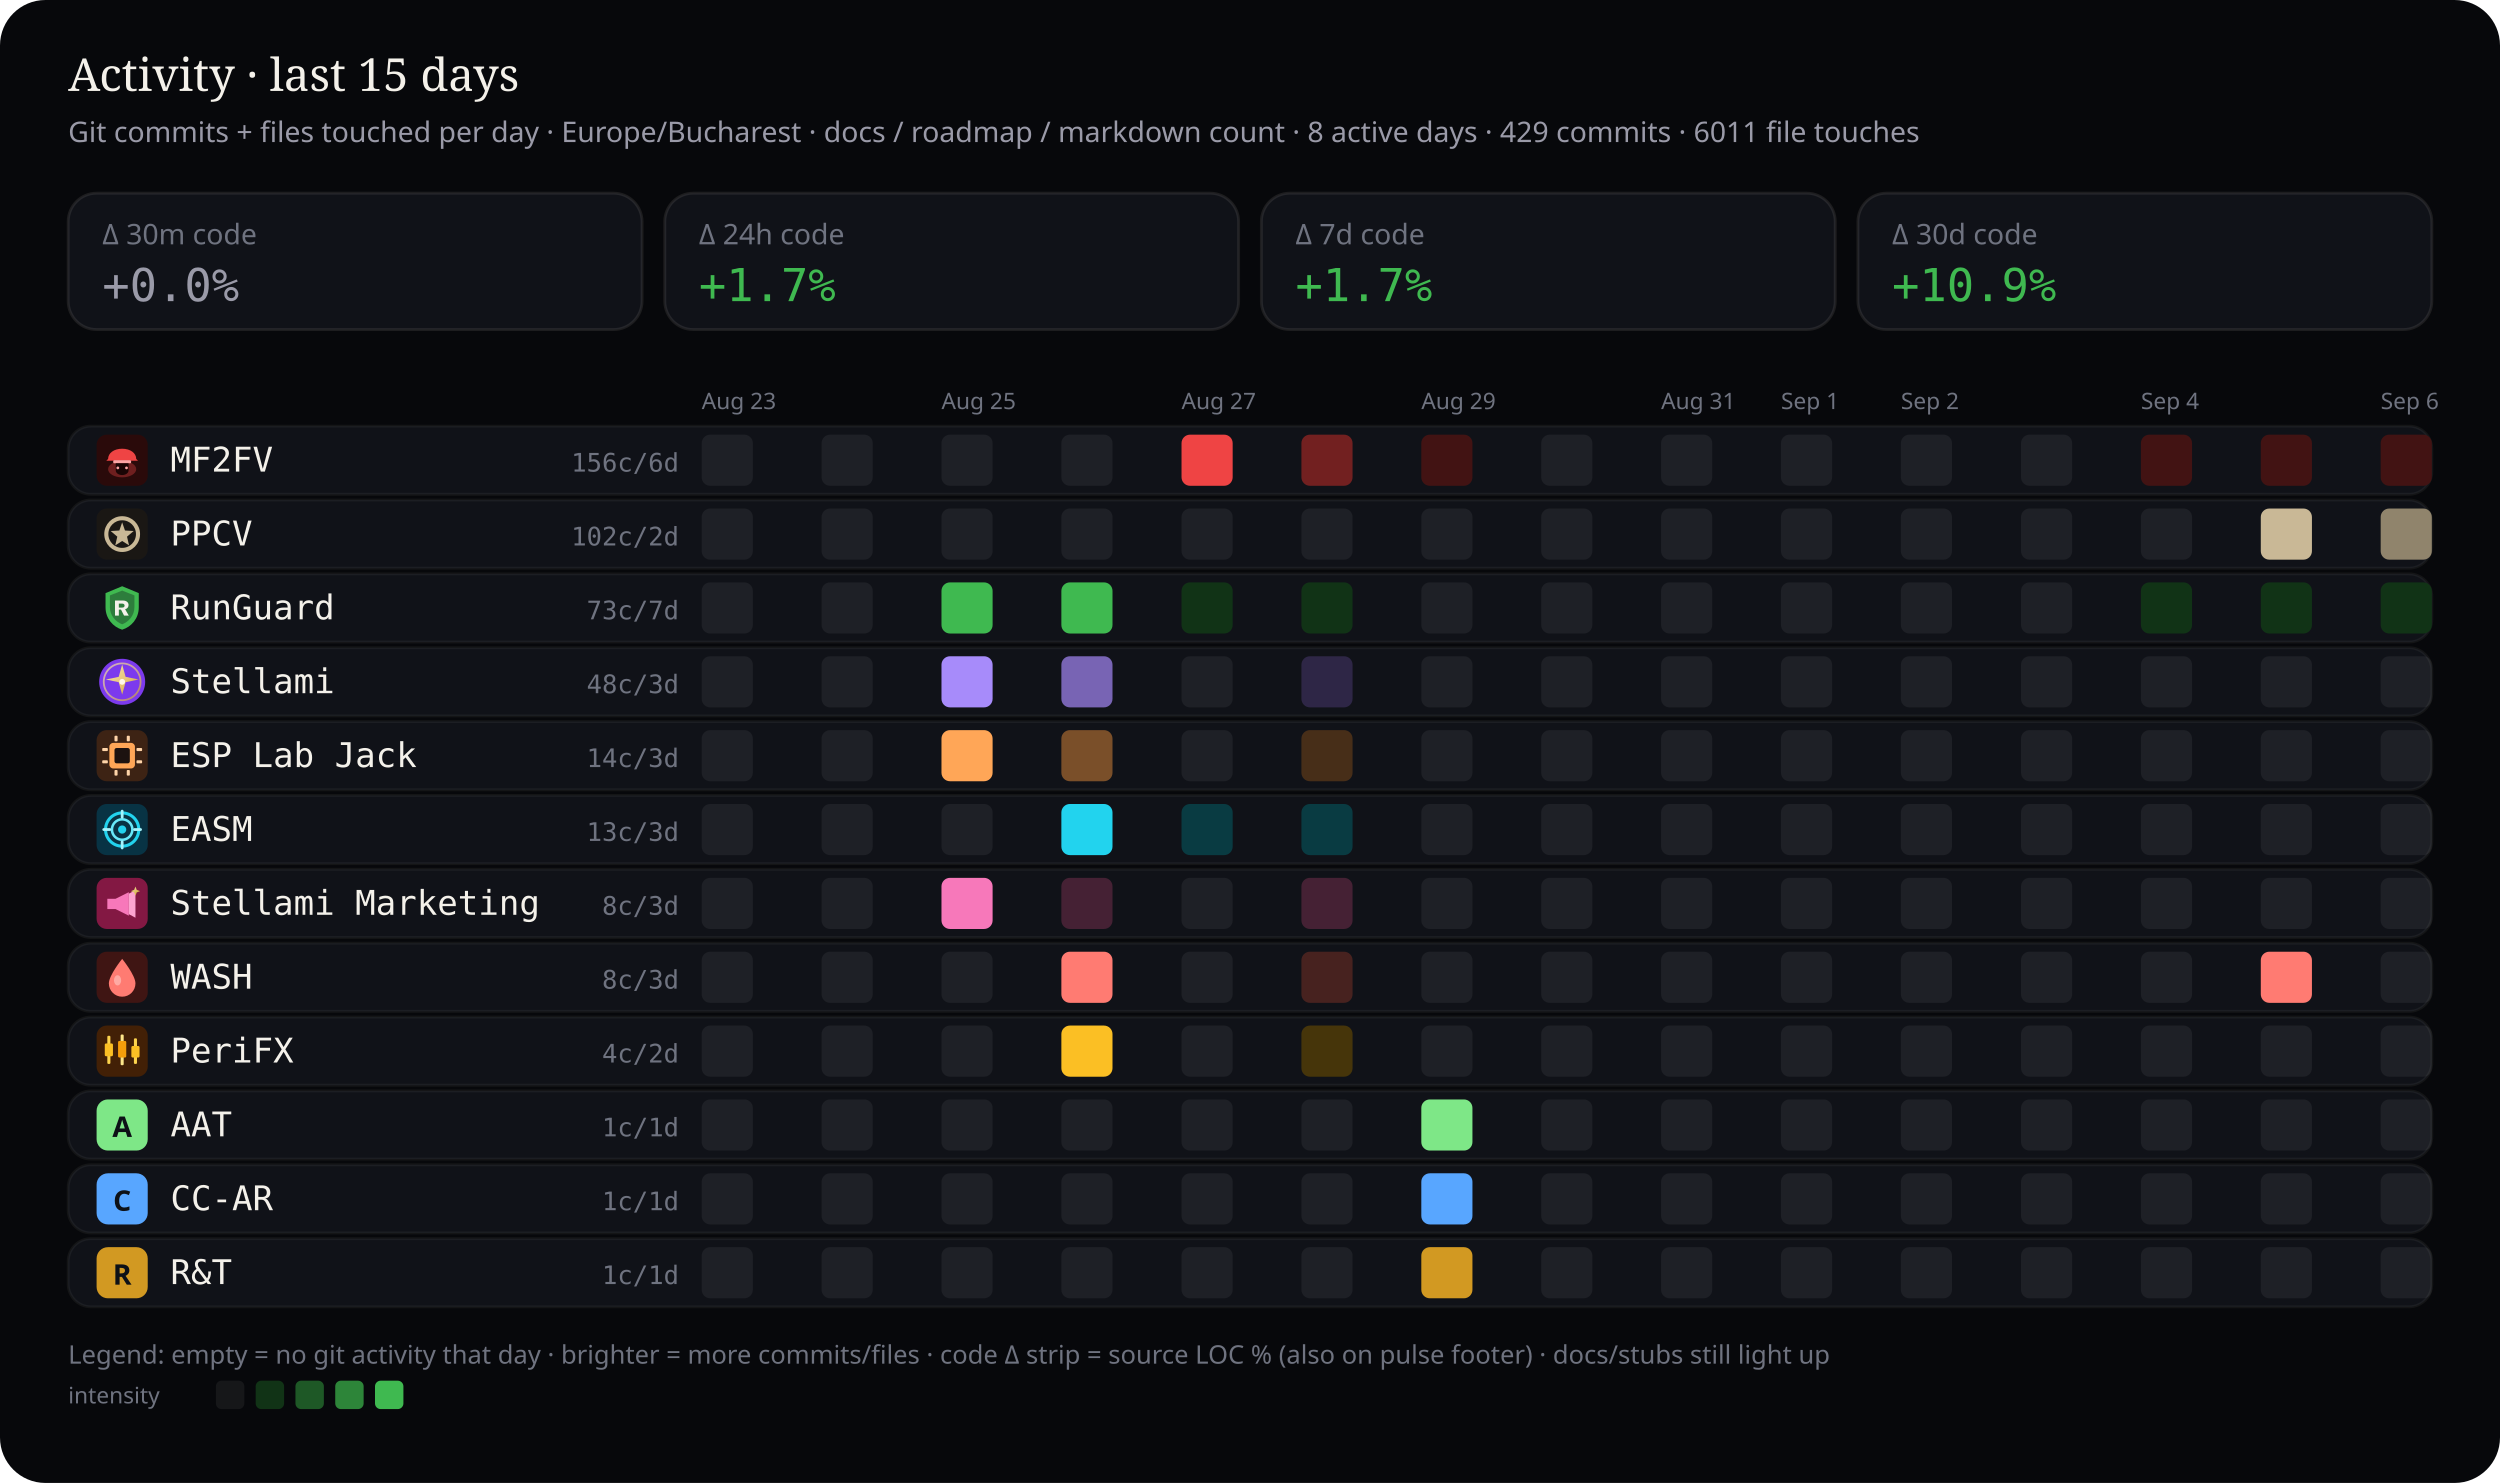
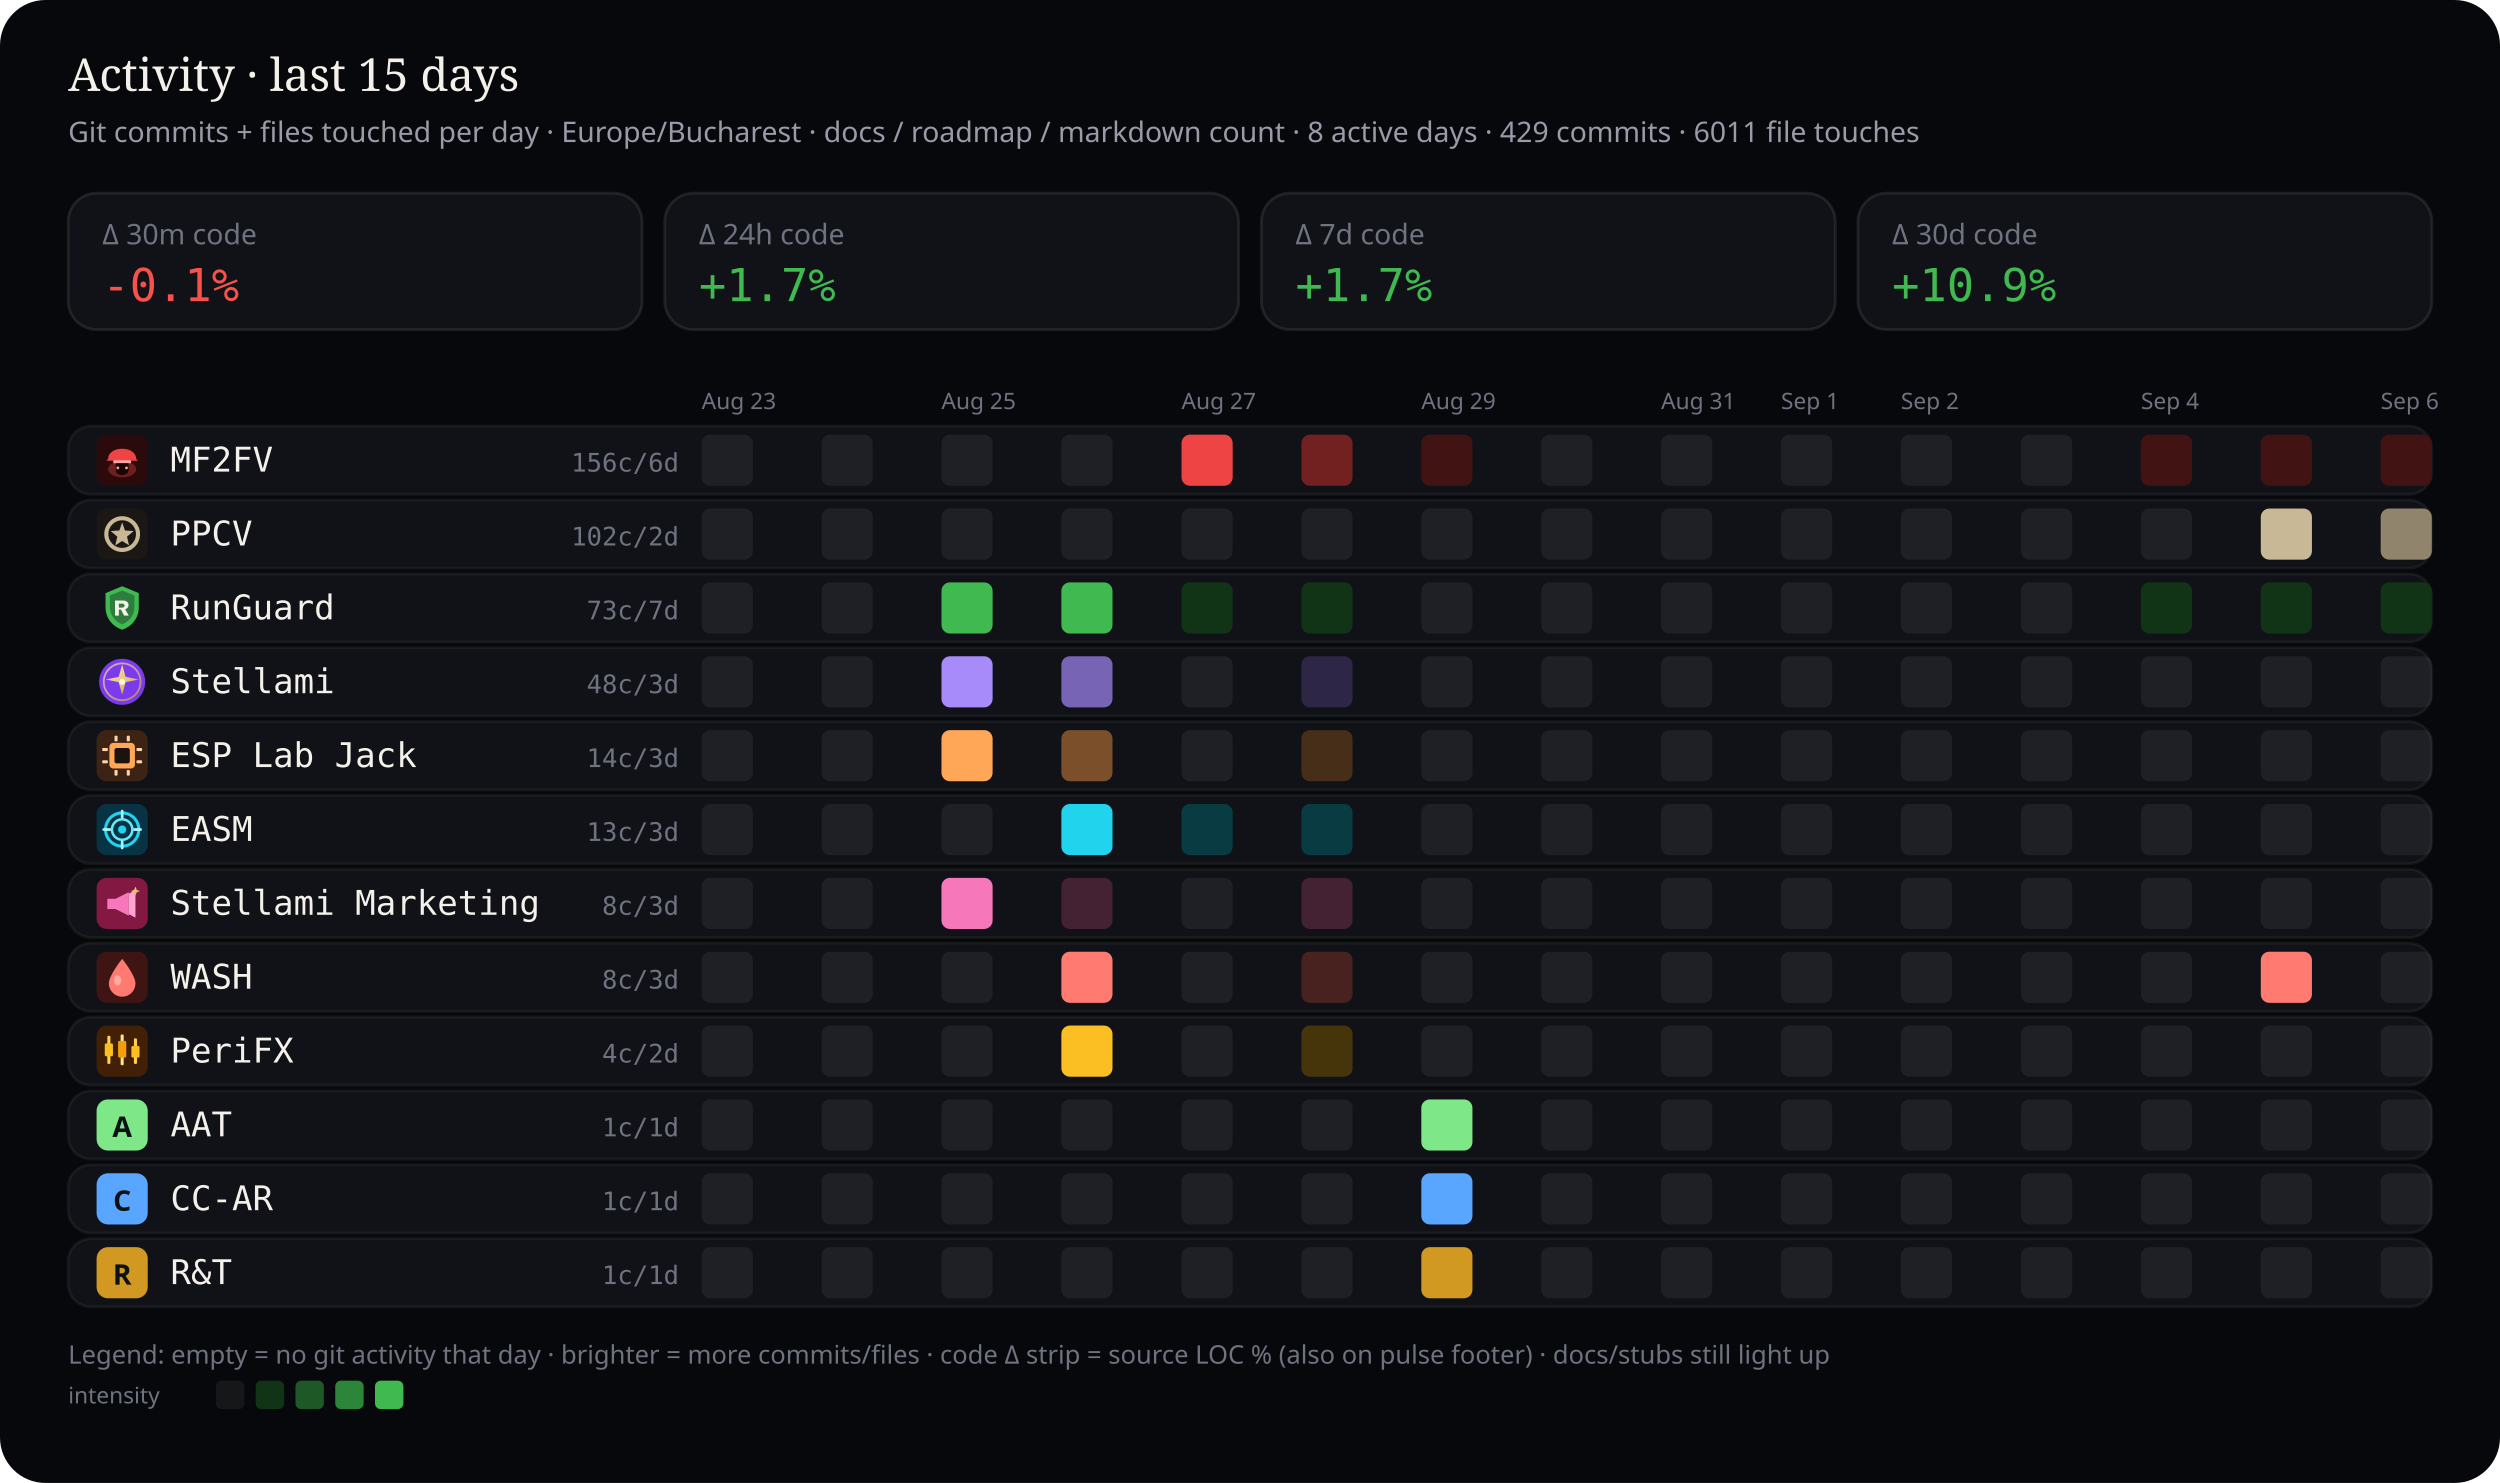
<svg xmlns="http://www.w3.org/2000/svg" viewBox="0 0 880 522" width="880" height="522" role="img" aria-label="Work activity last 15 days by stream — commits and files touched">
  <rect width="880" height="522" rx="16" fill="#07080b" />
  <text x="24" y="32" fill="#f4f1ea" font-size="16" font-family="ui-serif, Georgia, serif">Activity · last 15 days</text>
  <text x="24" y="50" fill="#9a9aa8" font-size="10" font-family="ui-sans-serif, system-ui, sans-serif">Git commits + files touched per day · Europe/Bucharest · docs / roadmap / markdown count · 8 active days · 429 commits · 6011 file touches</text>
  <defs>
    <clipPath id="wc-stream-label">
      <rect x="60.0" y="0" width="132.5" height="522" />
    </clipPath>
  </defs>
  <rect x="24" y="68" width="202" height="48" rx="10" fill="#101218" stroke="rgba(232,228,214,0.10)" />
  <text x="36" y="86" fill="#6f7380" font-size="10" font-family="ui-sans-serif, system-ui, sans-serif">Δ 30m code</text>
-   <text x="36" y="106" fill="#9a9aa8" font-size="16" font-family="ui-monospace, SFMono-Regular, monospace">+0.0%</text>
+   <text x="36" y="106" fill="#f85149" font-size="16" font-family="ui-monospace, SFMono-Regular, monospace">-0.1%</text>
  <rect x="234" y="68" width="202" height="48" rx="10" fill="#101218" stroke="rgba(232,228,214,0.10)" />
  <text x="246" y="86" fill="#6f7380" font-size="10" font-family="ui-sans-serif, system-ui, sans-serif">Δ 24h code</text>
  <text x="246" y="106" fill="#3fb950" font-size="16" font-family="ui-monospace, SFMono-Regular, monospace">+1.7%</text>
  <rect x="444" y="68" width="202" height="48" rx="10" fill="#101218" stroke="rgba(232,228,214,0.10)" />
  <text x="456" y="86" fill="#6f7380" font-size="10" font-family="ui-sans-serif, system-ui, sans-serif">Δ 7d code</text>
  <text x="456" y="106" fill="#3fb950" font-size="16" font-family="ui-monospace, SFMono-Regular, monospace">+1.7%</text>
  <rect x="654" y="68" width="202" height="48" rx="10" fill="#101218" stroke="rgba(232,228,214,0.10)" />
  <text x="666" y="86" fill="#6f7380" font-size="10" font-family="ui-sans-serif, system-ui, sans-serif">Δ 30d code</text>
  <text x="666" y="106" fill="#3fb950" font-size="16" font-family="ui-monospace, SFMono-Regular, monospace">+10.9%</text>
  <text x="247.0" y="144" fill="#6f7380" font-size="8" font-family="ui-sans-serif, system-ui, sans-serif">Aug 23</text>
  <text x="331.4" y="144" fill="#6f7380" font-size="8" font-family="ui-sans-serif, system-ui, sans-serif">Aug 25</text>
  <text x="415.9" y="144" fill="#6f7380" font-size="8" font-family="ui-sans-serif, system-ui, sans-serif">Aug 27</text>
  <text x="500.3" y="144" fill="#6f7380" font-size="8" font-family="ui-sans-serif, system-ui, sans-serif">Aug 29</text>
  <text x="584.7" y="144" fill="#6f7380" font-size="8" font-family="ui-sans-serif, system-ui, sans-serif">Aug 31</text>
  <text x="626.9" y="144" fill="#6f7380" font-size="8" font-family="ui-sans-serif, system-ui, sans-serif">Sep 1</text>
  <text x="669.1" y="144" fill="#6f7380" font-size="8" font-family="ui-sans-serif, system-ui, sans-serif">Sep 2</text>
  <text x="753.6" y="144" fill="#6f7380" font-size="8" font-family="ui-sans-serif, system-ui, sans-serif">Sep 4</text>
  <text x="838.0" y="144" fill="#6f7380" font-size="8" font-family="ui-sans-serif, system-ui, sans-serif">Sep 6</text>
  <rect x="24" y="150" width="832" height="24" rx="8" fill="#101218" stroke="rgba(232,228,214,0.06)" />
  <g id="stream_logo_mf2fv" class="stream_logo" data-stream="mf2fv" transform="translate(34.0,153.0) scale(0.9)" opacity="1.0">
    <rect width="20" height="20" rx="4" fill="#2a0a0a" />
    <ellipse cx="10" cy="13.5" rx="5.5" ry="3.2" fill="#ef4444" opacity=".35" />
    <path fill="#ef4444" d="M4.5 9.5 C4.5 7.2 6.8 5.5 10 5.5 S15.5 7.2 15.5 9.5 L16.2 10.2 H3.8 Z" />
    <rect x="6.5" y="10" width="7" height="1.2" rx="0.4" fill="#fca5a5" />
    <path fill="#1a0505" d="M7.5 11.2 h5 v2.8 c0 1-1.1 1.8-2.5 1.8 s-2.5-.8-2.5-1.8 v-2.8z" />
    <circle cx="8.3" cy="13" r="0.55" fill="#fca5a5" />
    <circle cx="11.7" cy="13" r="0.55" fill="#fca5a5" />
  </g>
  <use class="stream_logo" data-stream="mf2fv" href="#stream_logo_mf2fv" x="34.0" y="153.0" width="18" height="18" opacity="0" />
  <text x="60" y="166" fill="#f4f1ea" font-size="12" font-family="ui-monospace, SFMono-Regular, monospace" clip-path="url(#wc-stream-label)">MF2FV</text>
  <text x="239" y="166" fill="#6f7380" font-size="9" text-anchor="end" font-family="ui-monospace, SFMono-Regular, monospace">156c/6d</text>
  <rect x="247.0" y="153.0" width="18.0" height="18.0" rx="3" fill="rgba(255,255,255,0.06)" />
  <rect x="289.2" y="153.0" width="18.0" height="18.0" rx="3" fill="rgba(255,255,255,0.06)" />
  <rect x="331.4" y="153.0" width="18.0" height="18.0" rx="3" fill="rgba(255,255,255,0.06)" />
  <rect x="373.6" y="153.0" width="18.0" height="18.0" rx="3" fill="rgba(255,255,255,0.06)" />
  <rect x="415.9" y="153.0" width="18.0" height="18.0" rx="3" fill="#ef4444" />
  <rect x="458.1" y="153.0" width="18.0" height="18.0" rx="3" fill="#722020" />
  <rect x="500.3" y="153.0" width="18.0" height="18.0" rx="3" fill="#421313" />
  <rect x="542.5" y="153.0" width="18.0" height="18.0" rx="3" fill="rgba(255,255,255,0.06)" />
  <rect x="584.7" y="153.0" width="18.0" height="18.0" rx="3" fill="rgba(255,255,255,0.06)" />
  <rect x="626.9" y="153.0" width="18.0" height="18.0" rx="3" fill="rgba(255,255,255,0.06)" />
  <rect x="669.1" y="153.0" width="18.0" height="18.0" rx="3" fill="rgba(255,255,255,0.06)" />
  <rect x="711.4" y="153.0" width="18.0" height="18.0" rx="3" fill="rgba(255,255,255,0.06)" />
  <rect x="753.6" y="153.0" width="18.0" height="18.0" rx="3" fill="#421313" />
  <rect x="795.8" y="153.0" width="18.0" height="18.0" rx="3" fill="#421313" />
  <rect x="838.0" y="153.0" width="18.0" height="18.0" rx="3" fill="#421313" />
  <rect x="24" y="176" width="832" height="24" rx="8" fill="#101218" stroke="rgba(232,228,214,0.06)" />
  <g id="stream_logo_ppcv" class="stream_logo" data-stream="ppcv" transform="translate(34.0,179.0) scale(0.9)" opacity="1.0">
    <rect width="20" height="20" rx="4" fill="#1a1714" />
    <circle cx="10" cy="10" r="6.2" fill="none" stroke="#c9b896" stroke-width="1.6" />
    <path fill="#c9b896" d="M10 5.4 L11.1 8.6 L14.5 8.8 L11.9 11 L12.7 14.4 L10 12.7 L7.3 14.4 L8.1 11 L5.5 8.8 L8.9 8.6 Z" />
  </g>
  <use class="stream_logo" data-stream="ppcv" href="#stream_logo_ppcv" x="34.0" y="179.0" width="18" height="18" opacity="0" />
  <text x="60" y="192" fill="#f4f1ea" font-size="12" font-family="ui-monospace, SFMono-Regular, monospace" clip-path="url(#wc-stream-label)">PPCV</text>
  <text x="239" y="192" fill="#6f7380" font-size="9" text-anchor="end" font-family="ui-monospace, SFMono-Regular, monospace">102c/2d</text>
  <rect x="247.0" y="179.0" width="18.0" height="18.0" rx="3" fill="rgba(255,255,255,0.06)" />
  <rect x="289.2" y="179.0" width="18.0" height="18.0" rx="3" fill="rgba(255,255,255,0.06)" />
  <rect x="331.4" y="179.0" width="18.0" height="18.0" rx="3" fill="rgba(255,255,255,0.06)" />
  <rect x="373.6" y="179.0" width="18.0" height="18.0" rx="3" fill="rgba(255,255,255,0.06)" />
  <rect x="415.9" y="179.0" width="18.0" height="18.0" rx="3" fill="rgba(255,255,255,0.06)" />
  <rect x="458.1" y="179.0" width="18.0" height="18.0" rx="3" fill="rgba(255,255,255,0.06)" />
  <rect x="500.3" y="179.0" width="18.0" height="18.0" rx="3" fill="rgba(255,255,255,0.06)" />
  <rect x="542.5" y="179.0" width="18.0" height="18.0" rx="3" fill="rgba(255,255,255,0.06)" />
  <rect x="584.7" y="179.0" width="18.0" height="18.0" rx="3" fill="rgba(255,255,255,0.06)" />
  <rect x="626.9" y="179.0" width="18.0" height="18.0" rx="3" fill="rgba(255,255,255,0.06)" />
  <rect x="669.1" y="179.0" width="18.0" height="18.0" rx="3" fill="rgba(255,255,255,0.06)" />
  <rect x="711.4" y="179.0" width="18.0" height="18.0" rx="3" fill="rgba(255,255,255,0.06)" />
  <rect x="753.6" y="179.0" width="18.0" height="18.0" rx="3" fill="rgba(255,255,255,0.06)" />
  <rect x="795.8" y="179.0" width="18.0" height="18.0" rx="3" fill="#c9b896" />
  <rect x="838.0" y="179.0" width="18.0" height="18.0" rx="3" fill="#90846c" />
  <rect x="24" y="202" width="832" height="24" rx="8" fill="#101218" stroke="rgba(232,228,214,0.06)" />
  <g id="stream_logo_runguard" class="stream_logo" data-stream="runguard" transform="translate(34.0,205.0) scale(0.9)" opacity="1.0">
    <path fill="#3fb950" d="M10 1.5 L16.5 4.2 V9.8 C16.5 14.1 13.6 17.4 10 18.5 C6.4 17.4 3.5 14.1 3.5 9.8 V4.2 Z" />
    <path fill="#0d1117" fill-opacity=".35" d="M10 3.2 L14.8 5.1 V9.7 C14.8 12.9 12.6 15.4 10 16.4 C7.4 15.4 5.2 12.9 5.2 9.7 V5.1 Z" />
    <path fill="#f4f1ea" d="M7.2 7.1h3.1c1.35 0 2.2.7 2.2 1.75 0 .85-.5 1.45-1.35 1.65L12.6 13h-1.85l-1.2-2.35H8.7V13H7.2V7.1zm1.5 1.2v1.55h1.35c.55 0 .9-.28.9-.75s-.35-.8-.9-.8H8.7z" />
  </g>
  <use class="stream_logo" data-stream="runguard" href="#stream_logo_runguard" x="34.0" y="205.0" width="18" height="18" opacity="0" />
  <text x="60" y="218" fill="#f4f1ea" font-size="12" font-family="ui-monospace, SFMono-Regular, monospace" clip-path="url(#wc-stream-label)">RunGuard</text>
  <text x="239" y="218" fill="#6f7380" font-size="9" text-anchor="end" font-family="ui-monospace, SFMono-Regular, monospace">73c/7d</text>
  <rect x="247.0" y="205.0" width="18.0" height="18.0" rx="3" fill="rgba(255,255,255,0.06)" />
  <rect x="289.2" y="205.0" width="18.0" height="18.0" rx="3" fill="rgba(255,255,255,0.06)" />
  <rect x="331.4" y="205.0" width="18.0" height="18.0" rx="3" fill="#3fb950" />
  <rect x="373.6" y="205.0" width="18.0" height="18.0" rx="3" fill="#3fb950" />
  <rect x="415.9" y="205.0" width="18.0" height="18.0" rx="3" fill="#113316" />
  <rect x="458.1" y="205.0" width="18.0" height="18.0" rx="3" fill="#113316" />
  <rect x="500.3" y="205.0" width="18.0" height="18.0" rx="3" fill="rgba(255,255,255,0.06)" />
  <rect x="542.5" y="205.0" width="18.0" height="18.0" rx="3" fill="rgba(255,255,255,0.06)" />
  <rect x="584.7" y="205.0" width="18.0" height="18.0" rx="3" fill="rgba(255,255,255,0.06)" />
  <rect x="626.9" y="205.0" width="18.0" height="18.0" rx="3" fill="rgba(255,255,255,0.06)" />
  <rect x="669.1" y="205.0" width="18.0" height="18.0" rx="3" fill="rgba(255,255,255,0.06)" />
  <rect x="711.4" y="205.0" width="18.0" height="18.0" rx="3" fill="rgba(255,255,255,0.06)" />
  <rect x="753.6" y="205.0" width="18.0" height="18.0" rx="3" fill="#113316" />
  <rect x="795.8" y="205.0" width="18.0" height="18.0" rx="3" fill="#113316" />
  <rect x="838.0" y="205.0" width="18.0" height="18.0" rx="3" fill="#113316" />
  <rect x="24" y="228" width="832" height="24" rx="8" fill="#101218" stroke="rgba(232,228,214,0.06)" />
  <g id="stream_logo_stellami" class="stream_logo" data-stream="stellami" transform="translate(34.0,231.0) scale(0.9)" opacity="1.0">
    <defs>
      <linearGradient id="stream_logo_stellami-stellami-gold" x1="0%" y1="0%" x2="100%" y2="100%">
        <stop offset="0%" stop-color="#f5e6a8" />
        <stop offset="55%" stop-color="#e8c57a" />
        <stop offset="100%" stop-color="#c9a227" />
      </linearGradient>
    </defs>
    <circle cx="10" cy="10" r="9" fill="#7c3aed" />
    <circle cx="10" cy="10" r="7.2" fill="none" stroke="url(#stream_logo_stellami-stellami-gold)" stroke-width="0.7" opacity=".7" />
    <path fill="url(#stream_logo_stellami-stellami-gold)" d="M10 3.2 L11.35 8.05 L16.4 9.1 L11.35 10.15 L10 15 L8.65 10.15 L3.6 9.1 L8.65 8.05 Z" />
    <circle cx="10" cy="10" r="1.15" fill="#fff8e8" />
  </g>
  <use class="stream_logo" data-stream="stellami" href="#stream_logo_stellami" x="34.0" y="231.0" width="18" height="18" opacity="0" />
  <text x="60" y="244" fill="#f4f1ea" font-size="12" font-family="ui-monospace, SFMono-Regular, monospace" clip-path="url(#wc-stream-label)">Stellami</text>
  <text x="239" y="244" fill="#6f7380" font-size="9" text-anchor="end" font-family="ui-monospace, SFMono-Regular, monospace">48c/3d</text>
  <rect x="247.0" y="231.0" width="18.0" height="18.0" rx="3" fill="rgba(255,255,255,0.06)" />
  <rect x="289.2" y="231.0" width="18.0" height="18.0" rx="3" fill="rgba(255,255,255,0.06)" />
  <rect x="331.4" y="231.0" width="18.0" height="18.0" rx="3" fill="#a78bfa" />
  <rect x="373.6" y="231.0" width="18.0" height="18.0" rx="3" fill="#7864b4" />
  <rect x="415.9" y="231.0" width="18.0" height="18.0" rx="3" fill="rgba(255,255,255,0.06)" />
  <rect x="458.1" y="231.0" width="18.0" height="18.0" rx="3" fill="#2e2646" />
  <rect x="500.3" y="231.0" width="18.0" height="18.0" rx="3" fill="rgba(255,255,255,0.06)" />
  <rect x="542.5" y="231.0" width="18.0" height="18.0" rx="3" fill="rgba(255,255,255,0.06)" />
  <rect x="584.7" y="231.0" width="18.0" height="18.0" rx="3" fill="rgba(255,255,255,0.06)" />
  <rect x="626.9" y="231.0" width="18.0" height="18.0" rx="3" fill="rgba(255,255,255,0.06)" />
  <rect x="669.1" y="231.0" width="18.0" height="18.0" rx="3" fill="rgba(255,255,255,0.06)" />
  <rect x="711.4" y="231.0" width="18.0" height="18.0" rx="3" fill="rgba(255,255,255,0.06)" />
  <rect x="753.6" y="231.0" width="18.0" height="18.0" rx="3" fill="rgba(255,255,255,0.06)" />
  <rect x="795.8" y="231.0" width="18.0" height="18.0" rx="3" fill="rgba(255,255,255,0.06)" />
  <rect x="838.0" y="231.0" width="18.0" height="18.0" rx="3" fill="rgba(255,255,255,0.06)" />
  <rect x="24" y="254" width="832" height="24" rx="8" fill="#101218" stroke="rgba(232,228,214,0.06)" />
  <g id="stream_logo_esp-lab-jack" class="stream_logo" data-stream="esp-lab-jack" transform="translate(34.0,257.0) scale(0.9)" opacity="1.0">
    <rect width="20" height="20" rx="4" fill="#3d2314" />
    <rect x="5" y="5" width="10" height="10" rx="1.5" fill="#ffa657" />
    <rect x="7" y="7" width="6" height="6" rx="0.8" fill="#1c1210" />
    <rect x="2.2" y="7" width="2.2" height="1.2" rx="0.3" fill="#ffd4a8" />
    <rect x="2.2" y="11.8" width="2.2" height="1.2" rx="0.3" fill="#ffd4a8" />
    <rect x="15.6" y="7" width="2.2" height="1.2" rx="0.3" fill="#ffd4a8" />
    <rect x="15.6" y="11.8" width="2.2" height="1.2" rx="0.3" fill="#ffd4a8" />
    <rect x="7" y="2.2" width="1.2" height="2.2" rx="0.3" fill="#ffd4a8" />
    <rect x="11.8" y="2.2" width="1.2" height="2.2" rx="0.3" fill="#ffd4a8" />
    <rect x="7" y="15.6" width="1.2" height="2.2" rx="0.3" fill="#ffd4a8" />
    <rect x="11.8" y="15.6" width="1.2" height="2.2" rx="0.3" fill="#ffd4a8" />
  </g>
  <use class="stream_logo" data-stream="esp-lab-jack" href="#stream_logo_esp-lab-jack" x="34.0" y="257.0" width="18" height="18" opacity="0" />
  <text x="60" y="270" fill="#f4f1ea" font-size="12" font-family="ui-monospace, SFMono-Regular, monospace" clip-path="url(#wc-stream-label)">ESP Lab Jack</text>
  <text x="239" y="270" fill="#6f7380" font-size="9" text-anchor="end" font-family="ui-monospace, SFMono-Regular, monospace">14c/3d</text>
  <rect x="247.0" y="257.0" width="18.0" height="18.0" rx="3" fill="rgba(255,255,255,0.06)" />
  <rect x="289.2" y="257.0" width="18.0" height="18.0" rx="3" fill="rgba(255,255,255,0.06)" />
  <rect x="331.4" y="257.0" width="18.0" height="18.0" rx="3" fill="#ffa657" />
  <rect x="373.6" y="257.0" width="18.0" height="18.0" rx="3" fill="#7a4f29" />
  <rect x="415.9" y="257.0" width="18.0" height="18.0" rx="3" fill="rgba(255,255,255,0.06)" />
  <rect x="458.1" y="257.0" width="18.0" height="18.0" rx="3" fill="#472e18" />
  <rect x="500.3" y="257.0" width="18.0" height="18.0" rx="3" fill="rgba(255,255,255,0.06)" />
  <rect x="542.5" y="257.0" width="18.0" height="18.0" rx="3" fill="rgba(255,255,255,0.06)" />
  <rect x="584.7" y="257.0" width="18.0" height="18.0" rx="3" fill="rgba(255,255,255,0.06)" />
  <rect x="626.9" y="257.0" width="18.0" height="18.0" rx="3" fill="rgba(255,255,255,0.06)" />
  <rect x="669.1" y="257.0" width="18.0" height="18.0" rx="3" fill="rgba(255,255,255,0.06)" />
  <rect x="711.4" y="257.0" width="18.0" height="18.0" rx="3" fill="rgba(255,255,255,0.06)" />
  <rect x="753.6" y="257.0" width="18.0" height="18.0" rx="3" fill="rgba(255,255,255,0.06)" />
  <rect x="795.8" y="257.0" width="18.0" height="18.0" rx="3" fill="rgba(255,255,255,0.06)" />
  <rect x="838.0" y="257.0" width="18.0" height="18.0" rx="3" fill="rgba(255,255,255,0.06)" />
  <rect x="24" y="280" width="832" height="24" rx="8" fill="#101218" stroke="rgba(232,228,214,0.06)" />
  <g id="stream_logo_easm" class="stream_logo" data-stream="easm" transform="translate(34.0,283.0) scale(0.9)" opacity="1.0">
    <rect width="20" height="20" rx="4" fill="#083344" />
    <circle cx="10" cy="10" r="6.5" fill="none" stroke="#22d3ee" stroke-width="1.2" />
    <circle cx="10" cy="10" r="4" fill="none" stroke="#67e8f9" stroke-width="1" />
    <circle cx="10" cy="10" r="1.6" fill="#22d3ee" />
    <path d="M10 2.8 V5.2 M10 14.8 V17.2 M2.8 10 H5.2 M14.8 10 H17.2" stroke="#a5f3fc" stroke-width="1.1" stroke-linecap="round" />
  </g>
  <use class="stream_logo" data-stream="easm" href="#stream_logo_easm" x="34.0" y="283.0" width="18" height="18" opacity="0" />
  <text x="60" y="296" fill="#f4f1ea" font-size="12" font-family="ui-monospace, SFMono-Regular, monospace" clip-path="url(#wc-stream-label)">EASM</text>
  <text x="239" y="296" fill="#6f7380" font-size="9" text-anchor="end" font-family="ui-monospace, SFMono-Regular, monospace">13c/3d</text>
  <rect x="247.0" y="283.0" width="18.0" height="18.0" rx="3" fill="rgba(255,255,255,0.06)" />
  <rect x="289.2" y="283.0" width="18.0" height="18.0" rx="3" fill="rgba(255,255,255,0.06)" />
  <rect x="331.4" y="283.0" width="18.0" height="18.0" rx="3" fill="rgba(255,255,255,0.06)" />
  <rect x="373.6" y="283.0" width="18.0" height="18.0" rx="3" fill="#22d3ee" />
  <rect x="415.9" y="283.0" width="18.0" height="18.0" rx="3" fill="#093b42" />
  <rect x="458.1" y="283.0" width="18.0" height="18.0" rx="3" fill="#093b42" />
  <rect x="500.3" y="283.0" width="18.0" height="18.0" rx="3" fill="rgba(255,255,255,0.06)" />
  <rect x="542.5" y="283.0" width="18.0" height="18.0" rx="3" fill="rgba(255,255,255,0.06)" />
  <rect x="584.7" y="283.0" width="18.0" height="18.0" rx="3" fill="rgba(255,255,255,0.06)" />
  <rect x="626.9" y="283.0" width="18.0" height="18.0" rx="3" fill="rgba(255,255,255,0.06)" />
  <rect x="669.1" y="283.0" width="18.0" height="18.0" rx="3" fill="rgba(255,255,255,0.06)" />
  <rect x="711.4" y="283.0" width="18.0" height="18.0" rx="3" fill="rgba(255,255,255,0.06)" />
  <rect x="753.6" y="283.0" width="18.0" height="18.0" rx="3" fill="rgba(255,255,255,0.06)" />
  <rect x="795.8" y="283.0" width="18.0" height="18.0" rx="3" fill="rgba(255,255,255,0.06)" />
  <rect x="838.0" y="283.0" width="18.0" height="18.0" rx="3" fill="rgba(255,255,255,0.06)" />
  <rect x="24" y="306" width="832" height="24" rx="8" fill="#101218" stroke="rgba(232,228,214,0.06)" />
  <g id="stream_logo_stellami-marketing" class="stream_logo" data-stream="stellami-marketing" transform="translate(34.0,309.0) scale(0.9)" opacity="1.0">
    <defs>
      <linearGradient id="stream_logo_stellami-marketing-smkt-gold" x1="0%" y1="0%" x2="100%" y2="100%">
        <stop offset="0%" stop-color="#f5e6a8" />
        <stop offset="100%" stop-color="#c9a227" />
      </linearGradient>
    </defs>
    <rect width="20" height="20" rx="4" fill="#831843" />
    <path fill="#f778ba" d="M4.2 8.2h3.2l5.2-2.6v9.2l-5.2-2.6H4.2z" />
    <path fill="#fda4d0" d="M12.6 6.2l2.6-1.4v10.8l-2.6-1.4z" />
    <path fill="url(#stream_logo_stellami-marketing-smkt-gold)" d="M15.2 3.4 L15.7 4.7 L17 5.2 L15.7 5.7 L15.2 7 L14.7 5.7 L13.4 5.2 L14.7 4.7 Z" />
  </g>
  <use class="stream_logo" data-stream="stellami-marketing" href="#stream_logo_stellami-marketing" x="34.0" y="309.0" width="18" height="18" opacity="0" />
  <text x="60" y="322" fill="#f4f1ea" font-size="12" font-family="ui-monospace, SFMono-Regular, monospace" clip-path="url(#wc-stream-label)">Stellami Marketing</text>
  <text x="239" y="322" fill="#6f7380" font-size="9" text-anchor="end" font-family="ui-monospace, SFMono-Regular, monospace">8c/3d</text>
  <rect x="247.0" y="309.0" width="18.0" height="18.0" rx="3" fill="rgba(255,255,255,0.06)" />
  <rect x="289.2" y="309.0" width="18.0" height="18.0" rx="3" fill="rgba(255,255,255,0.06)" />
  <rect x="331.4" y="309.0" width="18.0" height="18.0" rx="3" fill="#f778ba" />
  <rect x="373.6" y="309.0" width="18.0" height="18.0" rx="3" fill="#452134" />
  <rect x="415.9" y="309.0" width="18.0" height="18.0" rx="3" fill="rgba(255,255,255,0.06)" />
  <rect x="458.1" y="309.0" width="18.0" height="18.0" rx="3" fill="#452134" />
  <rect x="500.3" y="309.0" width="18.0" height="18.0" rx="3" fill="rgba(255,255,255,0.06)" />
  <rect x="542.5" y="309.0" width="18.0" height="18.0" rx="3" fill="rgba(255,255,255,0.06)" />
  <rect x="584.7" y="309.0" width="18.0" height="18.0" rx="3" fill="rgba(255,255,255,0.06)" />
  <rect x="626.9" y="309.0" width="18.0" height="18.0" rx="3" fill="rgba(255,255,255,0.06)" />
  <rect x="669.1" y="309.0" width="18.0" height="18.0" rx="3" fill="rgba(255,255,255,0.06)" />
  <rect x="711.4" y="309.0" width="18.0" height="18.0" rx="3" fill="rgba(255,255,255,0.06)" />
  <rect x="753.6" y="309.0" width="18.0" height="18.0" rx="3" fill="rgba(255,255,255,0.06)" />
  <rect x="795.8" y="309.0" width="18.0" height="18.0" rx="3" fill="rgba(255,255,255,0.06)" />
  <rect x="838.0" y="309.0" width="18.0" height="18.0" rx="3" fill="rgba(255,255,255,0.06)" />
  <rect x="24" y="332" width="832" height="24" rx="8" fill="#101218" stroke="rgba(232,228,214,0.06)" />
  <g id="stream_logo_wash" class="stream_logo" data-stream="wash" transform="translate(34.0,335.0) scale(0.9)" opacity="1.0">
    <rect width="20" height="20" rx="4" fill="#3f1513" />
    <path fill="#ff7b72" d="M10 2.8 C10 2.8 15.2 9.2 15.2 12.4 A5.2 5.2 0 0 1 4.8 12.4 C4.8 9.2 10 2.8 10 2.8 Z" />
    <ellipse cx="8.2" cy="11.2" rx="1.4" ry="2" fill="#ffd0cc" opacity=".55" />
  </g>
  <use class="stream_logo" data-stream="wash" href="#stream_logo_wash" x="34.0" y="335.0" width="18" height="18" opacity="0" />
  <text x="60" y="348" fill="#f4f1ea" font-size="12" font-family="ui-monospace, SFMono-Regular, monospace" clip-path="url(#wc-stream-label)">WASH</text>
  <text x="239" y="348" fill="#6f7380" font-size="9" text-anchor="end" font-family="ui-monospace, SFMono-Regular, monospace">8c/3d</text>
  <rect x="247.0" y="335.0" width="18.0" height="18.0" rx="3" fill="rgba(255,255,255,0.06)" />
  <rect x="289.2" y="335.0" width="18.0" height="18.0" rx="3" fill="rgba(255,255,255,0.06)" />
  <rect x="331.4" y="335.0" width="18.0" height="18.0" rx="3" fill="rgba(255,255,255,0.06)" />
  <rect x="373.6" y="335.0" width="18.0" height="18.0" rx="3" fill="#ff7b72" />
  <rect x="415.9" y="335.0" width="18.0" height="18.0" rx="3" fill="rgba(255,255,255,0.06)" />
  <rect x="458.1" y="335.0" width="18.0" height="18.0" rx="3" fill="#47221f" />
  <rect x="500.3" y="335.0" width="18.0" height="18.0" rx="3" fill="rgba(255,255,255,0.06)" />
  <rect x="542.5" y="335.0" width="18.0" height="18.0" rx="3" fill="rgba(255,255,255,0.06)" />
  <rect x="584.7" y="335.0" width="18.0" height="18.0" rx="3" fill="rgba(255,255,255,0.06)" />
  <rect x="626.9" y="335.0" width="18.0" height="18.0" rx="3" fill="rgba(255,255,255,0.06)" />
  <rect x="669.1" y="335.0" width="18.0" height="18.0" rx="3" fill="rgba(255,255,255,0.06)" />
  <rect x="711.4" y="335.0" width="18.0" height="18.0" rx="3" fill="rgba(255,255,255,0.06)" />
  <rect x="753.6" y="335.0" width="18.0" height="18.0" rx="3" fill="rgba(255,255,255,0.06)" />
  <rect x="795.8" y="335.0" width="18.0" height="18.0" rx="3" fill="#ff7b72" />
  <rect x="838.0" y="335.0" width="18.0" height="18.0" rx="3" fill="rgba(255,255,255,0.06)" />
  <rect x="24" y="358" width="832" height="24" rx="8" fill="#101218" stroke="rgba(232,228,214,0.06)" />
  <g id="stream_logo_peri" class="stream_logo" data-stream="peri" transform="translate(34.0,361.0) scale(0.9)" opacity="1.0">
    <rect width="20" height="20" rx="4" fill="#422006" />
    <rect x="4.2" y="4" width="1.2" height="11" rx="0.4" fill="#fcd34d" />
    <rect x="3.2" y="7" width="3.2" height="5" rx="0.5" fill="#fbbf24" />
    <rect x="9.4" y="3.5" width="1.2" height="12" rx="0.4" fill="#fde68a" />
    <rect x="8.4" y="6" width="3.2" height="6.5" rx="0.5" fill="#f59e0b" />
    <rect x="14.6" y="5" width="1.2" height="10" rx="0.4" fill="#fcd34d" />
    <rect x="13.6" y="8" width="3.2" height="4.5" rx="0.5" fill="#fbbf24" />
  </g>
  <use class="stream_logo" data-stream="peri" href="#stream_logo_peri" x="34.0" y="361.0" width="18" height="18" opacity="0" />
  <text x="60" y="374" fill="#f4f1ea" font-size="12" font-family="ui-monospace, SFMono-Regular, monospace" clip-path="url(#wc-stream-label)">PeriFX</text>
  <text x="239" y="374" fill="#6f7380" font-size="9" text-anchor="end" font-family="ui-monospace, SFMono-Regular, monospace">4c/2d</text>
  <rect x="247.0" y="361.0" width="18.0" height="18.0" rx="3" fill="rgba(255,255,255,0.06)" />
  <rect x="289.2" y="361.0" width="18.0" height="18.0" rx="3" fill="rgba(255,255,255,0.06)" />
  <rect x="331.4" y="361.0" width="18.0" height="18.0" rx="3" fill="rgba(255,255,255,0.06)" />
  <rect x="373.6" y="361.0" width="18.0" height="18.0" rx="3" fill="#fbbf24" />
  <rect x="415.9" y="361.0" width="18.0" height="18.0" rx="3" fill="rgba(255,255,255,0.06)" />
  <rect x="458.1" y="361.0" width="18.0" height="18.0" rx="3" fill="#46350a" />
  <rect x="500.3" y="361.0" width="18.0" height="18.0" rx="3" fill="rgba(255,255,255,0.06)" />
  <rect x="542.5" y="361.0" width="18.0" height="18.0" rx="3" fill="rgba(255,255,255,0.06)" />
  <rect x="584.7" y="361.0" width="18.0" height="18.0" rx="3" fill="rgba(255,255,255,0.06)" />
  <rect x="626.9" y="361.0" width="18.0" height="18.0" rx="3" fill="rgba(255,255,255,0.06)" />
  <rect x="669.1" y="361.0" width="18.0" height="18.0" rx="3" fill="rgba(255,255,255,0.06)" />
  <rect x="711.4" y="361.0" width="18.0" height="18.0" rx="3" fill="rgba(255,255,255,0.06)" />
  <rect x="753.6" y="361.0" width="18.0" height="18.0" rx="3" fill="rgba(255,255,255,0.06)" />
  <rect x="795.8" y="361.0" width="18.0" height="18.0" rx="3" fill="rgba(255,255,255,0.06)" />
  <rect x="838.0" y="361.0" width="18.0" height="18.0" rx="3" fill="rgba(255,255,255,0.06)" />
  <rect x="24" y="384" width="832" height="24" rx="8" fill="#101218" stroke="rgba(232,228,214,0.06)" />
  <g id="stream_logo_aat" class="stream_logo" data-stream="aat" opacity="1.0">
    <rect x="34.0" y="387.0" width="18" height="18" rx="4" fill="#7ee787" />
    <text x="43.0" y="400.2" text-anchor="middle" fill="#0d1117" font-size="10" font-family="ui-sans-serif, system-ui, sans-serif" font-weight="700">A</text>
  </g>
  <text x="60" y="400" fill="#f4f1ea" font-size="12" font-family="ui-monospace, SFMono-Regular, monospace" clip-path="url(#wc-stream-label)">AAT</text>
  <text x="239" y="400" fill="#6f7380" font-size="9" text-anchor="end" font-family="ui-monospace, SFMono-Regular, monospace">1c/1d</text>
  <rect x="247.0" y="387.0" width="18.0" height="18.0" rx="3" fill="rgba(255,255,255,0.06)" />
  <rect x="289.2" y="387.0" width="18.0" height="18.0" rx="3" fill="rgba(255,255,255,0.06)" />
  <rect x="331.4" y="387.0" width="18.0" height="18.0" rx="3" fill="rgba(255,255,255,0.06)" />
  <rect x="373.6" y="387.0" width="18.0" height="18.0" rx="3" fill="rgba(255,255,255,0.06)" />
  <rect x="415.9" y="387.0" width="18.0" height="18.0" rx="3" fill="rgba(255,255,255,0.06)" />
  <rect x="458.1" y="387.0" width="18.0" height="18.0" rx="3" fill="rgba(255,255,255,0.06)" />
  <rect x="500.3" y="387.0" width="18.0" height="18.0" rx="3" fill="#7ee787" />
  <rect x="542.5" y="387.0" width="18.0" height="18.0" rx="3" fill="rgba(255,255,255,0.06)" />
  <rect x="584.7" y="387.0" width="18.0" height="18.0" rx="3" fill="rgba(255,255,255,0.06)" />
  <rect x="626.9" y="387.0" width="18.0" height="18.0" rx="3" fill="rgba(255,255,255,0.06)" />
  <rect x="669.1" y="387.0" width="18.0" height="18.0" rx="3" fill="rgba(255,255,255,0.06)" />
  <rect x="711.4" y="387.0" width="18.0" height="18.0" rx="3" fill="rgba(255,255,255,0.06)" />
  <rect x="753.6" y="387.0" width="18.0" height="18.0" rx="3" fill="rgba(255,255,255,0.06)" />
  <rect x="795.8" y="387.0" width="18.0" height="18.0" rx="3" fill="rgba(255,255,255,0.06)" />
  <rect x="838.0" y="387.0" width="18.0" height="18.0" rx="3" fill="rgba(255,255,255,0.06)" />
  <rect x="24" y="410" width="832" height="24" rx="8" fill="#101218" stroke="rgba(232,228,214,0.06)" />
  <g id="stream_logo_cc-ar" class="stream_logo" data-stream="cc-ar" opacity="1.0">
    <rect x="34.0" y="413.0" width="18" height="18" rx="4" fill="#58a6ff" />
    <text x="43.0" y="426.2" text-anchor="middle" fill="#0d1117" font-size="10" font-family="ui-sans-serif, system-ui, sans-serif" font-weight="700">C</text>
  </g>
  <text x="60" y="426" fill="#f4f1ea" font-size="12" font-family="ui-monospace, SFMono-Regular, monospace" clip-path="url(#wc-stream-label)">CC-AR</text>
  <text x="239" y="426" fill="#6f7380" font-size="9" text-anchor="end" font-family="ui-monospace, SFMono-Regular, monospace">1c/1d</text>
  <rect x="247.0" y="413.0" width="18.0" height="18.0" rx="3" fill="rgba(255,255,255,0.06)" />
  <rect x="289.2" y="413.0" width="18.0" height="18.0" rx="3" fill="rgba(255,255,255,0.06)" />
  <rect x="331.4" y="413.0" width="18.0" height="18.0" rx="3" fill="rgba(255,255,255,0.06)" />
  <rect x="373.6" y="413.0" width="18.0" height="18.0" rx="3" fill="rgba(255,255,255,0.06)" />
  <rect x="415.9" y="413.0" width="18.0" height="18.0" rx="3" fill="rgba(255,255,255,0.06)" />
  <rect x="458.1" y="413.0" width="18.0" height="18.0" rx="3" fill="rgba(255,255,255,0.06)" />
  <rect x="500.3" y="413.0" width="18.0" height="18.0" rx="3" fill="#58a6ff" />
  <rect x="542.5" y="413.0" width="18.0" height="18.0" rx="3" fill="rgba(255,255,255,0.06)" />
  <rect x="584.7" y="413.0" width="18.0" height="18.0" rx="3" fill="rgba(255,255,255,0.06)" />
  <rect x="626.9" y="413.0" width="18.0" height="18.0" rx="3" fill="rgba(255,255,255,0.06)" />
  <rect x="669.1" y="413.0" width="18.0" height="18.0" rx="3" fill="rgba(255,255,255,0.06)" />
  <rect x="711.4" y="413.0" width="18.0" height="18.0" rx="3" fill="rgba(255,255,255,0.06)" />
  <rect x="753.6" y="413.0" width="18.0" height="18.0" rx="3" fill="rgba(255,255,255,0.06)" />
  <rect x="795.8" y="413.0" width="18.0" height="18.0" rx="3" fill="rgba(255,255,255,0.06)" />
  <rect x="838.0" y="413.0" width="18.0" height="18.0" rx="3" fill="rgba(255,255,255,0.06)" />
  <rect x="24" y="436" width="832" height="24" rx="8" fill="#101218" stroke="rgba(232,228,214,0.06)" />
  <g id="stream_logo_rt" class="stream_logo" data-stream="rt" opacity="1.0">
    <rect x="34.0" y="439.0" width="18" height="18" rx="4" fill="#d29922" />
    <text x="43.0" y="452.2" text-anchor="middle" fill="#0d1117" font-size="10" font-family="ui-sans-serif, system-ui, sans-serif" font-weight="700">R</text>
  </g>
  <text x="60" y="452" fill="#f4f1ea" font-size="12" font-family="ui-monospace, SFMono-Regular, monospace" clip-path="url(#wc-stream-label)">R&amp;T</text>
  <text x="239" y="452" fill="#6f7380" font-size="9" text-anchor="end" font-family="ui-monospace, SFMono-Regular, monospace">1c/1d</text>
  <rect x="247.0" y="439.0" width="18.0" height="18.0" rx="3" fill="rgba(255,255,255,0.06)" />
  <rect x="289.2" y="439.0" width="18.0" height="18.0" rx="3" fill="rgba(255,255,255,0.06)" />
  <rect x="331.4" y="439.0" width="18.0" height="18.0" rx="3" fill="rgba(255,255,255,0.06)" />
  <rect x="373.6" y="439.0" width="18.0" height="18.0" rx="3" fill="rgba(255,255,255,0.06)" />
  <rect x="415.9" y="439.0" width="18.0" height="18.0" rx="3" fill="rgba(255,255,255,0.06)" />
  <rect x="458.1" y="439.0" width="18.0" height="18.0" rx="3" fill="rgba(255,255,255,0.06)" />
  <rect x="500.3" y="439.0" width="18.0" height="18.0" rx="3" fill="#d29922" />
  <rect x="542.5" y="439.0" width="18.0" height="18.0" rx="3" fill="rgba(255,255,255,0.06)" />
  <rect x="584.7" y="439.0" width="18.0" height="18.0" rx="3" fill="rgba(255,255,255,0.06)" />
  <rect x="626.9" y="439.0" width="18.0" height="18.0" rx="3" fill="rgba(255,255,255,0.06)" />
  <rect x="669.1" y="439.0" width="18.0" height="18.0" rx="3" fill="rgba(255,255,255,0.06)" />
  <rect x="711.4" y="439.0" width="18.0" height="18.0" rx="3" fill="rgba(255,255,255,0.06)" />
  <rect x="753.6" y="439.0" width="18.0" height="18.0" rx="3" fill="rgba(255,255,255,0.06)" />
  <rect x="795.8" y="439.0" width="18.0" height="18.0" rx="3" fill="rgba(255,255,255,0.06)" />
  <rect x="838.0" y="439.0" width="18.0" height="18.0" rx="3" fill="rgba(255,255,255,0.06)" />
  <text x="24" y="480" fill="#6f7380" font-size="9" font-family="ui-sans-serif, system-ui, sans-serif">Legend: empty = no git activity that day · brighter = more commits/files · code Δ strip = source LOC % (also on pulse footer) · docs/stubs still light up</text>
  <text x="24" y="494" fill="#6f7380" font-size="8" font-family="ui-sans-serif, system-ui, sans-serif">intensity</text>
  <rect x="76" y="486" width="10" height="10" rx="2" fill="rgba(255,255,255,0.06)" />
  <rect x="90" y="486" width="10" height="10" rx="2" fill="#113316" />
  <rect x="104" y="486" width="10" height="10" rx="2" fill="#1e5826" />
  <rect x="118" y="486" width="10" height="10" rx="2" fill="#2d8539" />
  <rect x="132" y="486" width="10" height="10" rx="2" fill="#3fb950" />
</svg>
